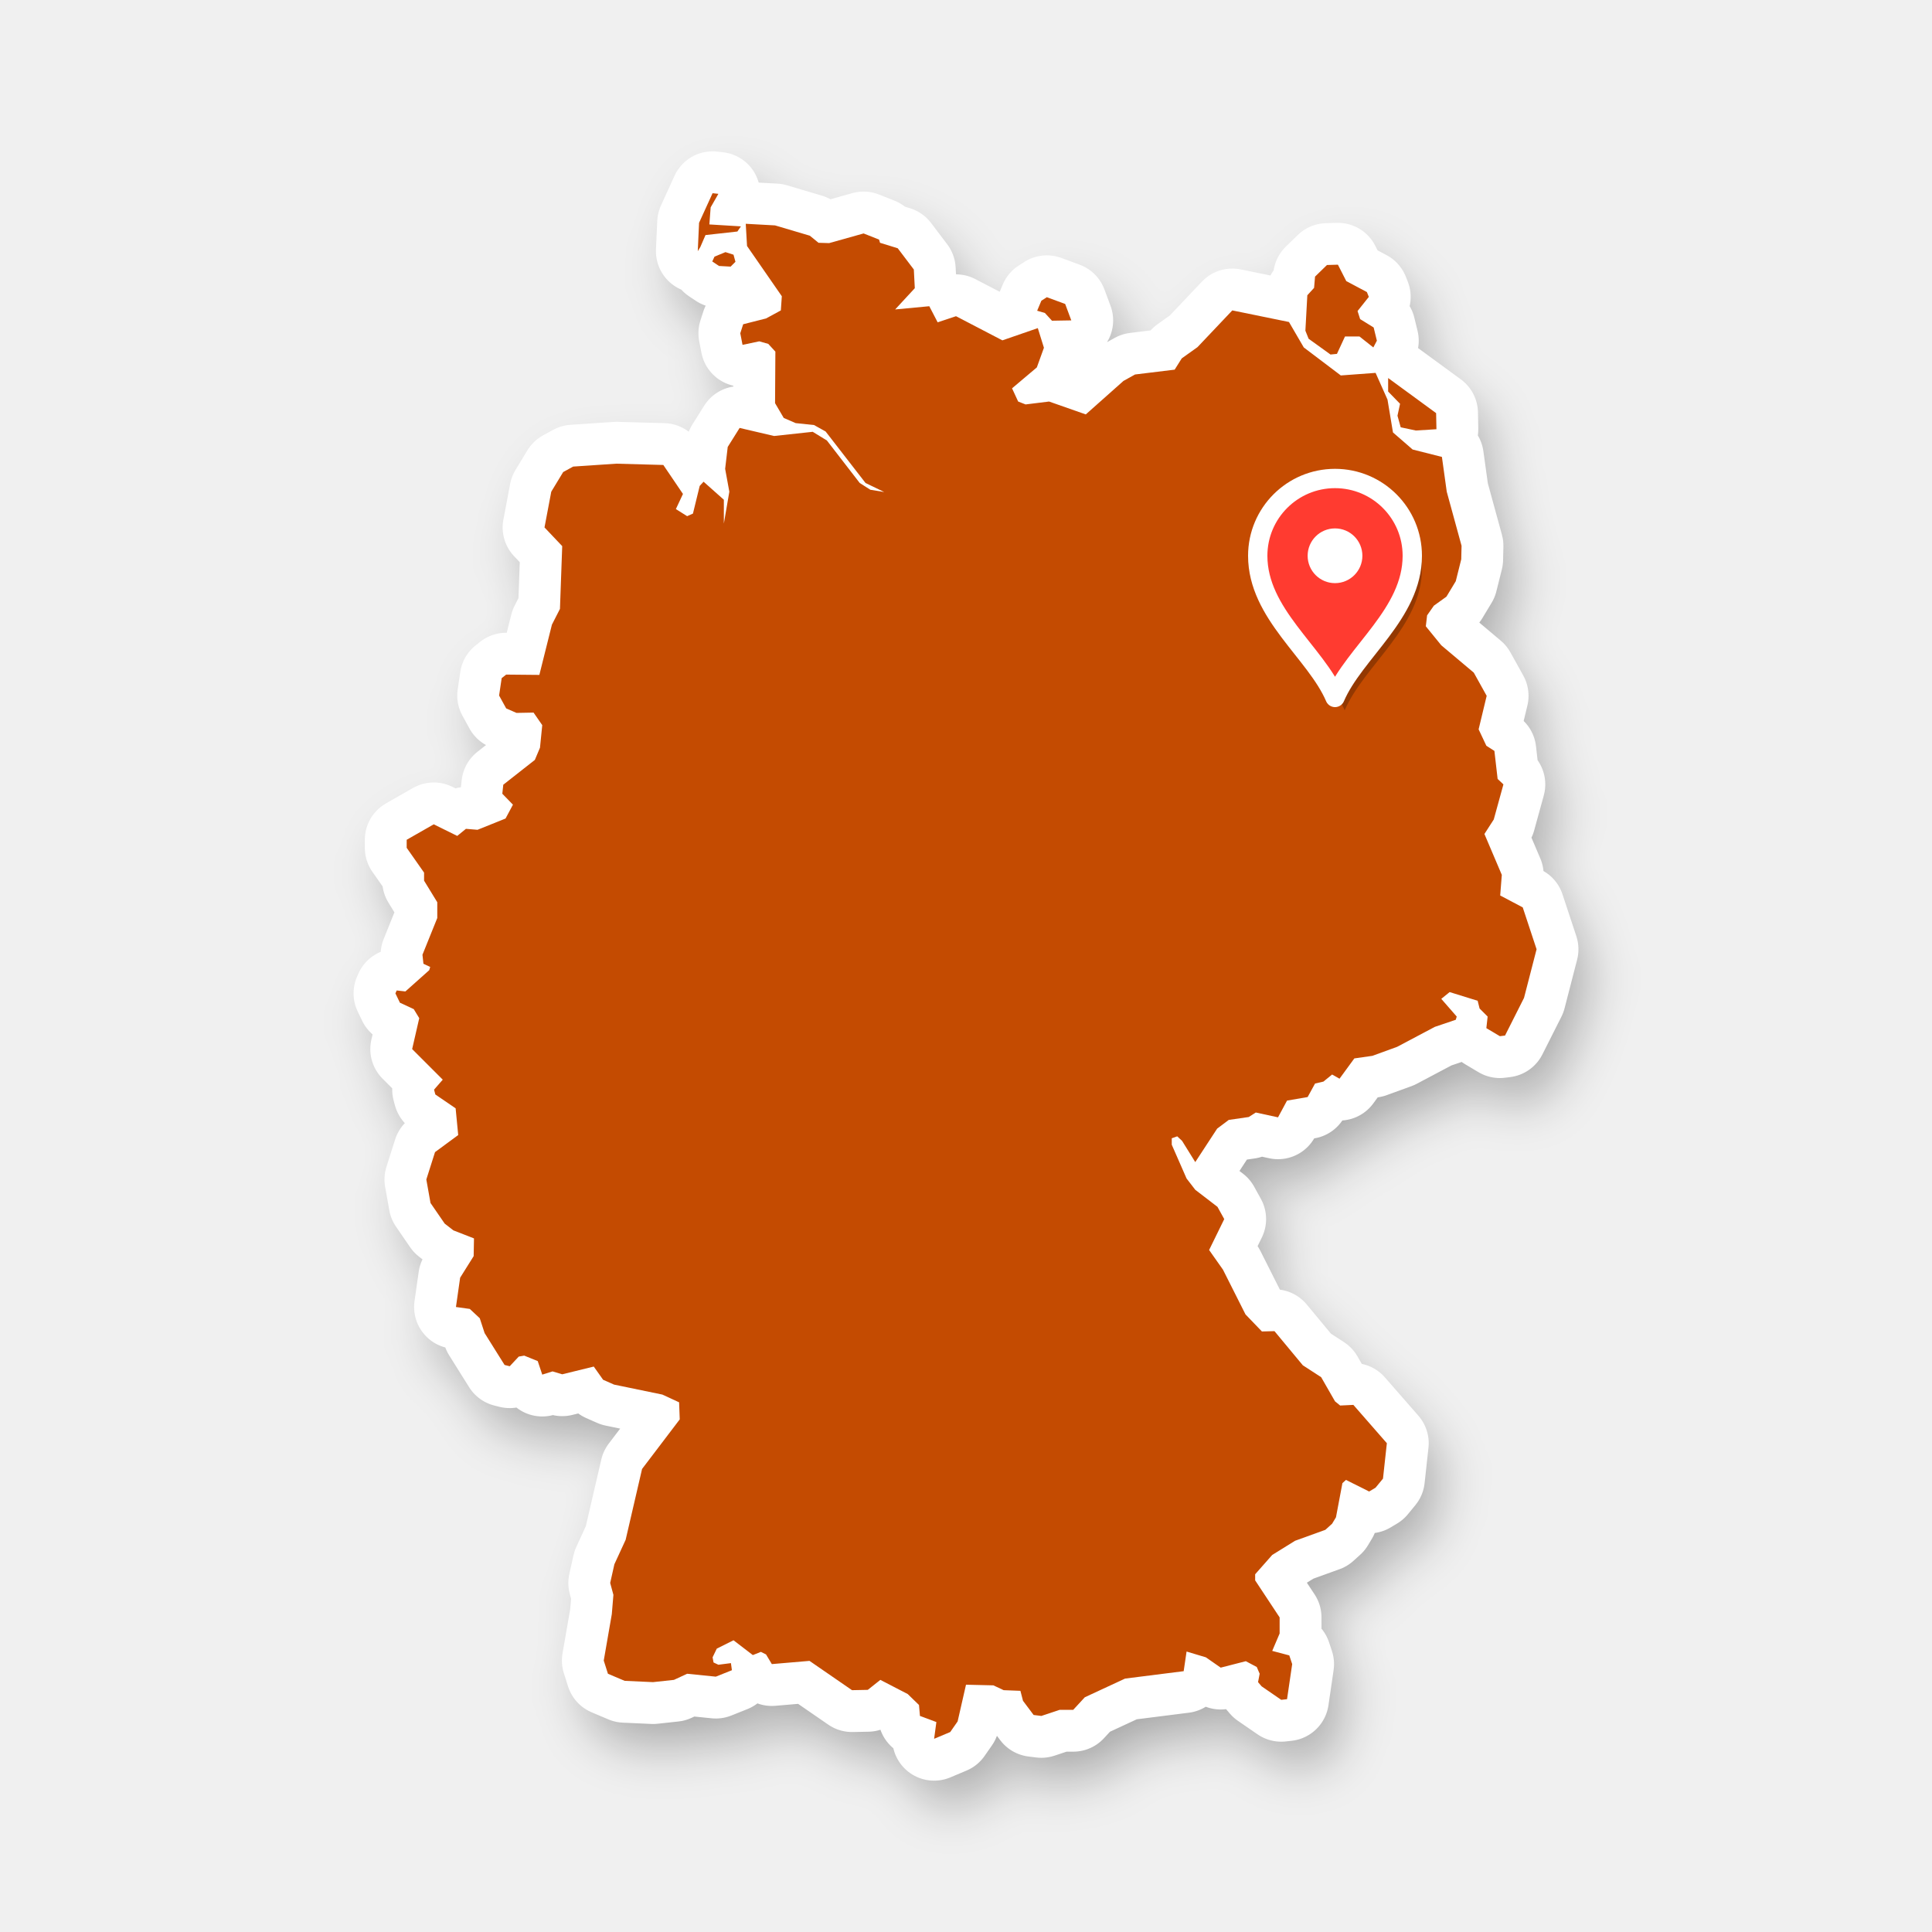
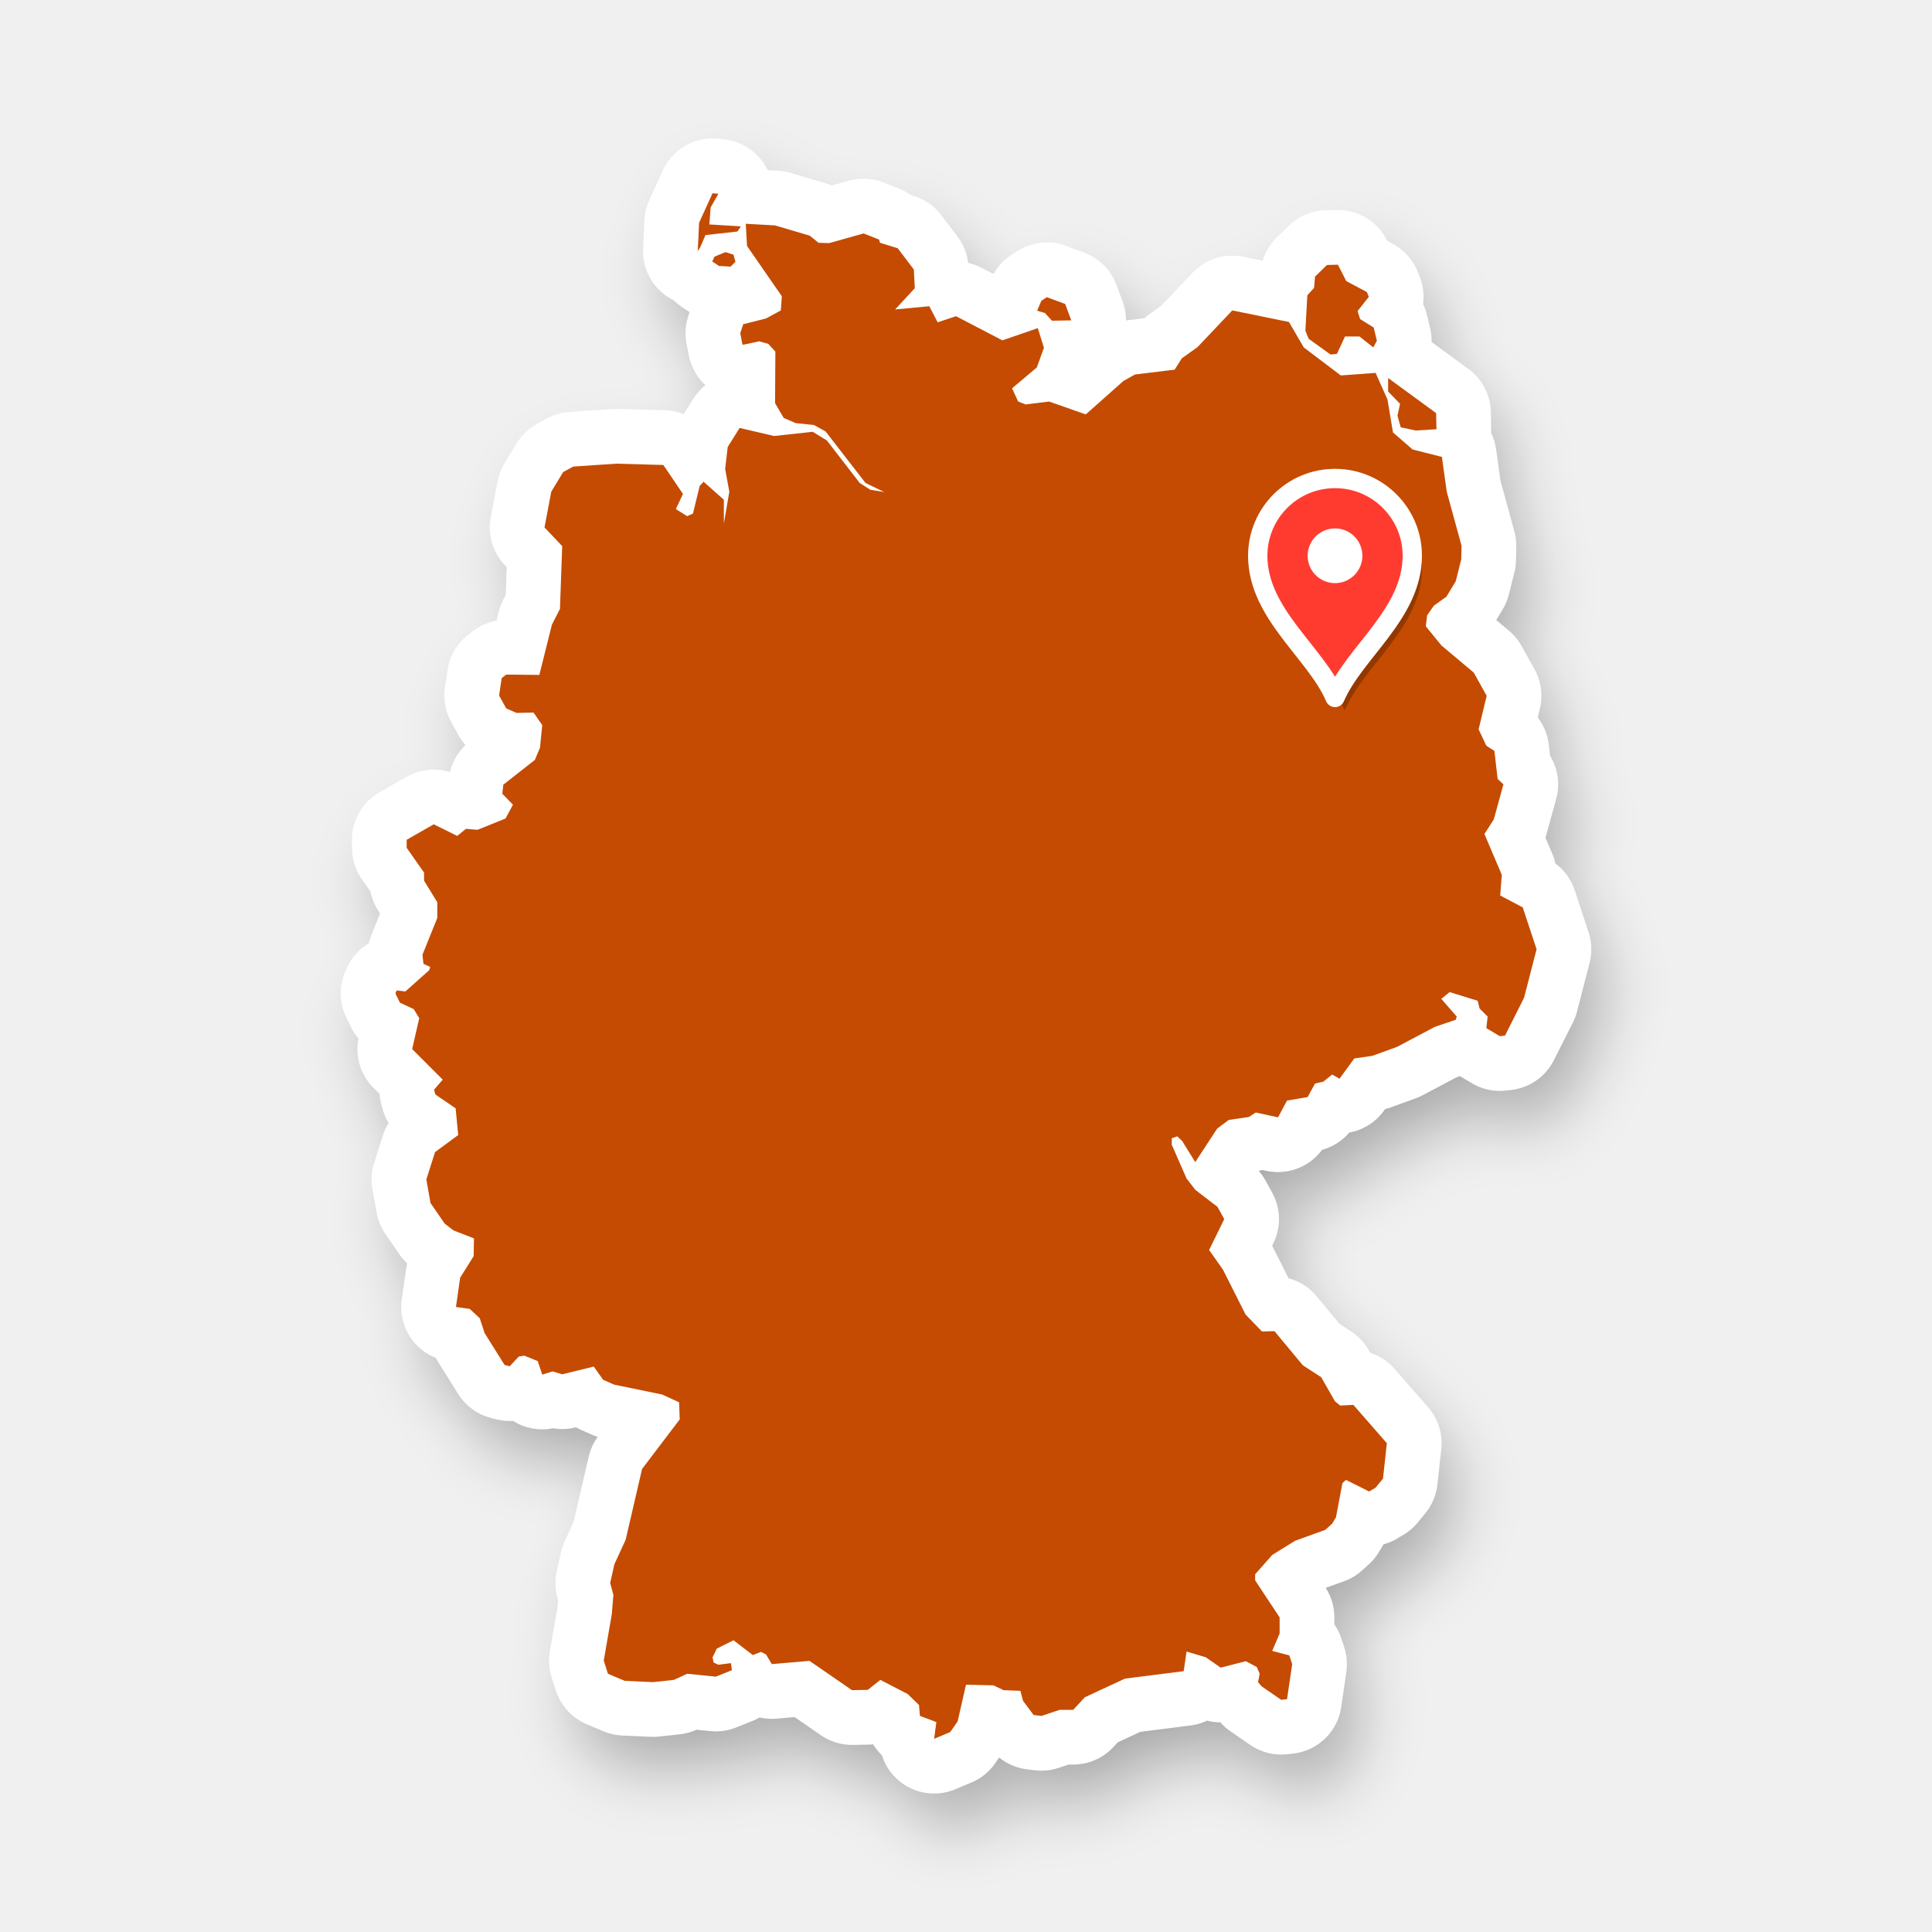
<svg xmlns="http://www.w3.org/2000/svg" width="600" height="600" viewBox="0 0 600 600">
  <defs>
    <filter id="s" x="-20%" y="-20%" width="140%" height="140%">
-       <feGaussianBlur stdDeviation="7" />
+       <feGaussianBlur stdDeviation="9" />
    </filter>
  </defs>
-   <path d="M264.6 524.9L251.4 515.8L239.7 516.8L237.9 513.8L236.3 513.0L233.8 514.0L227.8 509.4L222.6 512.0L221.3 514.7L221.6 516.3L223.1 517.0L227.0 516.5L227.3 518.7L222.3 520.7L213.4 519.8L209.3 521.7L202.8 522.4L194.0 522.0L188.8 519.8L187.5 515.7L190.0 501.3L190.5 495.3L189.5 491.6L190.8 485.8L194.3 478.2L199.4 456.2L211.1 440.8L210.9 435.5L205.7 433.1L190.7 430.0L187.3 428.5L184.4 424.4L174.6 426.8L171.6 425.9L168.4 426.9L167.0 422.7L162.8 421.0L161.1 421.3L158.3 424.3L156.7 423.9L150.5 414.0L149.0 409.4L145.9 406.5L141.6 405.9L142.9 396.8L147.1 390.1L147.2 384.6L140.8 382.1L138.1 380.0L133.7 373.6L132.4 366.3L135.1 357.8L142.3 352.5L141.5 344.2L135.2 339.9L134.8 338.4L137.5 335.3L128.0 325.8L130.2 316.2L128.5 313.4L124.2 311.4L122.8 308.5L123.2 307.6L125.9 307.9L133.3 301.3L133.6 300.3L131.5 299.3L131.2 296.5L135.8 285.1L135.8 280.2L131.7 273.5L131.7 271.0L126.3 263.3L126.3 260.8L134.7 256.0L142.0 259.6L144.7 257.4L148.3 257.7L157.0 254.2L159.3 249.9L156.0 246.5L156.3 243.7L166.1 236.0L167.7 232.2L168.4 225.2L165.7 221.3L160.4 221.4L157.2 220.0L155.0 216.0L155.8 210.6L157.2 209.5L167.5 209.6L171.4 194.0L173.9 189.1L174.6 169.6L169.1 163.8L171.2 152.7L174.9 146.6L178.0 144.9L191.4 144.0L206.0 144.4L212.1 153.4L209.9 158.1L213.4 160.3L215.2 159.5L217.3 150.9L218.5 149.6L224.8 155.2L224.8 162.6L226.5 152.7L225.2 145.6L226.0 138.8L229.7 132.9L240.4 135.4L252.4 134.1L256.8 136.8L267.0 150.0L270.3 152.1L274.6 152.8L268.8 150.0L256.4 134.0L252.8 132.0L247.1 131.4L243.4 129.8L240.7 125.2L240.8 109.2L238.6 106.8L235.8 106.0L230.6 107.1L229.9 103.5L230.8 100.7L237.9 98.9L242.5 96.4L242.8 92.0L232.0 76.4L231.6 69.5L240.7 70.0L251.5 73.2L254.2 75.4L257.5 75.5L268.2 72.5L273.0 74.4L273.3 75.4L278.8 77.1L283.8 83.7L284.1 89.5L278.0 96.1L288.6 95.1L291.2 100.1L296.9 98.2L311.3 105.7L322.3 101.9L324.2 108.0L322.0 114.1L314.3 120.6L316.2 124.7L318.5 125.6L325.8 124.7L337.2 128.7L348.9 118.3L352.5 116.3L364.8 114.8L367.0 111.3L371.9 107.8L382.7 96.4L400.3 100.0L404.9 107.9L416.4 116.6L427.2 115.8L430.9 124.1L432.6 134.3L438.7 139.6L447.8 141.9L449.3 152.7L453.9 169.5L453.8 173.7L452.1 180.5L449.2 185.3L445.3 188.1L443.2 191.1L442.8 194.5L447.6 200.4L457.7 208.9L461.7 216.1L459.2 226.5L461.6 231.6L464.1 233.2L465.1 241.9L466.9 243.6L463.9 254.5L461.0 259.0L466.4 271.7L465.9 278.1L472.9 281.8L477.2 294.8L473.3 309.9L467.4 321.6L465.8 321.8L461.6 319.3L462.0 315.7L459.5 313.2L458.9 310.8L450.2 308.1L447.6 310.2L452.4 315.7L452.1 316.7L445.6 318.9L433.9 325.1L426.2 327.9L420.6 328.7L416.0 335.0L413.7 333.7L411.0 335.9L408.4 336.5L406.1 340.7L399.7 341.8L396.9 347.0L390.0 345.5L387.8 346.9L381.6 347.8L378.0 350.5L371.2 360.9L367.1 354.3L365.6 352.9L363.9 353.5L363.9 355.5L368.5 366.0L371.2 369.5L378.1 374.8L380.2 378.6L375.5 388.2L379.8 394.3L386.8 408.2L391.9 413.5L395.8 413.4L404.6 424.0L410.3 427.7L414.6 435.2L416.2 436.5L420.3 436.3L430.7 448.2L429.5 459.2L427.2 462.0L425.2 463.2L418.0 459.6L416.9 460.6L414.9 471.2L413.7 473.2L411.6 475.1L402.2 478.5L395.1 482.9L389.8 488.9L389.8 490.8L397.4 502.3L397.4 507.3L395.1 512.7L400.4 514.1L401.3 516.8L399.7 527.7L397.9 527.9L391.8 523.7L390.7 522.4L391.2 519.8L390.3 517.7L386.9 515.9L379.1 517.9L374.5 514.7L368.5 512.9L367.6 519.0L349.4 521.3L336.9 527.1L333.3 531.0L329.1 531.0L323.4 532.9L321.0 532.6L317.7 528.2L316.9 525.1L311.7 524.9L308.5 523.4L300.0 523.2L297.4 534.6L295.1 537.9L290.1 540.0L290.8 534.8L285.7 532.9L285.4 529.5L281.9 526.1L273.4 521.7L269.5 524.8L264.6 524.9ZM426.6 101.7L427.6 105.8L426.5 107.9L422.2 104.5L417.7 104.5L415.2 109.9L413.2 110.1L406.4 105.2L405.4 102.7L406.0 91.7L408.1 89.4L408.4 85.9L412.1 82.3L415.5 82.2L418.1 87.3L424.5 90.7L425.1 92.2L421.6 96.6L422.4 99.1L426.6 101.7ZM446.0 128.3L446.1 133.3L439.7 133.7L435.0 132.7L434.0 129.1L434.8 125.4L431.1 121.6L431.1 117.4L446.0 128.3ZM332.7 99.5L326.7 99.6L324.5 97.2L322.1 96.5L323.4 93.4L325.1 92.3L330.8 94.4L332.7 99.5ZM217.5 76.7L216.7 78.0L217.1 69.2L221.3 60.0L223.1 60.2L220.7 64.4L220.3 69.7L230.1 70.3L229.0 71.9L219.1 73.0L217.5 76.7ZM228.4 81.3L226.9 82.8L223.3 82.6L221.2 81.2L221.9 79.7L225.3 78.3L227.8 79.1L228.4 81.3Z" transform="translate(5 9)" fill="#000" fill-opacity=".22" stroke="#000" stroke-opacity=".22" stroke-width="26" stroke-linejoin="round" filter="url(#s)" />
-   <path d="M264.6 524.9L251.4 515.8L239.7 516.8L237.9 513.8L236.3 513.0L233.8 514.0L227.8 509.4L222.6 512.0L221.3 514.7L221.6 516.3L223.1 517.0L227.0 516.5L227.3 518.7L222.3 520.7L213.4 519.8L209.3 521.7L202.8 522.4L194.0 522.0L188.8 519.8L187.5 515.7L190.0 501.3L190.5 495.3L189.5 491.6L190.8 485.8L194.3 478.2L199.4 456.2L211.1 440.8L210.9 435.5L205.7 433.1L190.7 430.0L187.3 428.5L184.4 424.4L174.6 426.8L171.6 425.9L168.4 426.9L167.0 422.7L162.8 421.0L161.1 421.3L158.3 424.3L156.7 423.9L150.5 414.0L149.0 409.4L145.9 406.5L141.6 405.9L142.9 396.8L147.1 390.1L147.2 384.6L140.8 382.1L138.1 380.0L133.7 373.6L132.4 366.3L135.1 357.8L142.3 352.5L141.5 344.2L135.2 339.9L134.8 338.4L137.5 335.3L128.0 325.8L130.2 316.2L128.5 313.4L124.2 311.4L122.8 308.5L123.2 307.6L125.9 307.9L133.3 301.3L133.6 300.3L131.5 299.3L131.2 296.5L135.8 285.1L135.8 280.2L131.7 273.5L131.7 271.0L126.3 263.3L126.3 260.8L134.7 256.0L142.0 259.6L144.7 257.4L148.3 257.7L157.0 254.2L159.3 249.9L156.0 246.5L156.3 243.7L166.1 236.0L167.7 232.2L168.4 225.2L165.7 221.3L160.4 221.4L157.2 220.0L155.0 216.0L155.8 210.6L157.2 209.5L167.5 209.6L171.4 194.0L173.9 189.1L174.6 169.6L169.1 163.8L171.2 152.7L174.9 146.6L178.0 144.9L191.4 144.0L206.0 144.4L212.1 153.4L209.9 158.1L213.4 160.3L215.2 159.5L217.3 150.9L218.5 149.6L224.8 155.2L224.8 162.6L226.5 152.7L225.2 145.6L226.0 138.8L229.7 132.9L240.4 135.4L252.4 134.1L256.8 136.8L267.0 150.0L270.3 152.1L274.6 152.8L268.8 150.0L256.4 134.0L252.8 132.0L247.1 131.4L243.4 129.8L240.7 125.2L240.8 109.2L238.6 106.8L235.8 106.0L230.6 107.1L229.9 103.5L230.8 100.7L237.9 98.9L242.5 96.4L242.8 92.0L232.0 76.4L231.6 69.5L240.7 70.0L251.5 73.2L254.2 75.4L257.5 75.5L268.2 72.5L273.0 74.4L273.3 75.4L278.8 77.1L283.8 83.7L284.1 89.5L278.0 96.1L288.6 95.1L291.2 100.1L296.9 98.2L311.3 105.7L322.3 101.9L324.2 108.0L322.0 114.1L314.3 120.6L316.2 124.7L318.5 125.6L325.8 124.7L337.2 128.7L348.9 118.3L352.5 116.3L364.8 114.8L367.0 111.3L371.9 107.8L382.7 96.4L400.3 100.0L404.9 107.9L416.4 116.6L427.2 115.8L430.9 124.1L432.6 134.3L438.7 139.6L447.8 141.9L449.3 152.7L453.9 169.5L453.8 173.7L452.1 180.5L449.2 185.3L445.3 188.1L443.2 191.1L442.8 194.5L447.6 200.4L457.7 208.9L461.7 216.1L459.2 226.5L461.6 231.6L464.1 233.2L465.1 241.9L466.9 243.6L463.9 254.5L461.0 259.0L466.4 271.7L465.9 278.1L472.9 281.8L477.2 294.8L473.3 309.9L467.4 321.6L465.8 321.8L461.6 319.3L462.0 315.7L459.5 313.2L458.9 310.8L450.2 308.1L447.6 310.2L452.4 315.7L452.1 316.7L445.6 318.9L433.9 325.1L426.2 327.9L420.6 328.7L416.0 335.0L413.7 333.7L411.0 335.9L408.4 336.5L406.1 340.7L399.7 341.8L396.9 347.0L390.0 345.5L387.8 346.9L381.6 347.8L378.0 350.5L371.2 360.9L367.1 354.3L365.6 352.9L363.9 353.5L363.9 355.5L368.5 366.0L371.2 369.5L378.1 374.8L380.2 378.6L375.5 388.2L379.8 394.3L386.8 408.2L391.9 413.5L395.8 413.4L404.6 424.0L410.3 427.7L414.6 435.2L416.2 436.5L420.3 436.3L430.7 448.2L429.5 459.2L427.2 462.0L425.2 463.2L418.0 459.6L416.9 460.6L414.9 471.2L413.7 473.2L411.6 475.1L402.2 478.5L395.1 482.9L389.8 488.9L389.8 490.8L397.4 502.3L397.4 507.3L395.1 512.7L400.4 514.1L401.3 516.8L399.7 527.7L397.9 527.9L391.8 523.7L390.7 522.4L391.2 519.8L390.3 517.7L386.9 515.9L379.1 517.9L374.5 514.7L368.5 512.9L367.6 519.0L349.4 521.3L336.9 527.1L333.3 531.0L329.1 531.0L323.4 532.9L321.0 532.6L317.7 528.2L316.9 525.1L311.7 524.9L308.5 523.4L300.0 523.2L297.4 534.6L295.1 537.9L290.1 540.0L290.8 534.8L285.7 532.9L285.4 529.5L281.9 526.1L273.4 521.7L269.5 524.8L264.6 524.9ZM426.6 101.7L427.6 105.8L426.5 107.9L422.2 104.5L417.7 104.5L415.2 109.9L413.2 110.1L406.4 105.2L405.4 102.7L406.0 91.7L408.1 89.4L408.4 85.9L412.1 82.3L415.5 82.2L418.1 87.3L424.5 90.7L425.1 92.2L421.6 96.6L422.4 99.1L426.6 101.7ZM446.0 128.3L446.1 133.3L439.7 133.7L435.0 132.7L434.0 129.1L434.8 125.4L431.1 121.6L431.1 117.4L446.0 128.3ZM332.7 99.5L326.7 99.6L324.5 97.2L322.1 96.5L323.4 93.4L325.1 92.3L330.8 94.4L332.7 99.5ZM217.5 76.7L216.7 78.0L217.1 69.2L221.3 60.0L223.1 60.2L220.7 64.4L220.3 69.7L230.1 70.3L229.0 71.9L219.1 73.0L217.5 76.7ZM228.4 81.3L226.9 82.8L223.3 82.6L221.2 81.2L221.9 79.7L225.3 78.3L227.8 79.1L228.4 81.3Z" fill="#fff" stroke="#fff" stroke-width="26" stroke-linejoin="round" />
+   <path d="M264.6 524.9L251.4 515.8L239.7 516.8L237.9 513.8L236.3 513.0L233.8 514.0L227.8 509.4L222.6 512.0L221.3 514.7L221.6 516.3L223.1 517.0L227.0 516.5L227.3 518.7L222.3 520.7L213.4 519.8L209.3 521.7L202.8 522.4L194.0 522.0L188.8 519.8L187.5 515.7L190.0 501.3L190.5 495.3L189.5 491.6L190.8 485.8L194.3 478.2L199.4 456.2L211.1 440.8L210.9 435.5L205.7 433.1L190.7 430.0L187.3 428.5L184.4 424.4L174.6 426.8L171.6 425.9L168.4 426.9L167.0 422.7L162.8 421.0L161.1 421.3L158.3 424.3L156.7 423.9L150.5 414.0L149.0 409.4L145.9 406.5L141.6 405.9L142.9 396.8L147.1 390.1L147.2 384.6L140.8 382.1L138.1 380.0L133.7 373.6L132.4 366.3L135.1 357.8L142.3 352.5L141.5 344.2L135.2 339.9L134.8 338.4L137.5 335.3L128.0 325.8L130.2 316.2L128.5 313.4L124.2 311.4L122.8 308.5L123.2 307.6L125.9 307.9L133.3 301.3L133.6 300.3L131.5 299.3L131.2 296.5L135.8 285.1L135.8 280.2L131.7 273.5L131.7 271.0L126.3 263.3L126.3 260.8L134.7 256.0L142.0 259.6L144.7 257.4L148.3 257.7L157.0 254.2L159.3 249.9L156.0 246.5L156.3 243.7L166.1 236.0L167.7 232.2L168.4 225.2L165.7 221.3L160.4 221.4L157.2 220.0L155.0 216.0L155.8 210.6L157.2 209.5L167.5 209.6L171.4 194.0L173.9 189.1L174.6 169.6L169.1 163.8L171.2 152.7L174.9 146.6L178.0 144.9L191.4 144.0L206.0 144.4L212.1 153.4L209.9 158.1L213.4 160.3L215.2 159.5L217.3 150.9L218.5 149.6L224.8 155.2L224.8 162.6L226.5 152.7L225.2 145.6L226.0 138.8L229.7 132.9L240.4 135.4L252.4 134.1L256.8 136.8L267.0 150.0L270.3 152.1L274.6 152.8L268.8 150.0L256.4 134.0L252.8 132.0L247.1 131.4L243.4 129.8L240.7 125.2L240.8 109.2L238.6 106.8L235.8 106.0L230.6 107.1L229.9 103.5L230.8 100.7L237.9 98.9L242.5 96.4L242.8 92.0L232.0 76.4L231.6 69.5L240.7 70.0L251.5 73.2L254.2 75.4L257.5 75.5L268.2 72.5L273.0 74.4L273.3 75.4L278.8 77.1L283.8 83.7L284.1 89.5L278.0 96.1L288.6 95.1L291.2 100.1L296.9 98.2L311.3 105.7L322.3 101.9L324.2 108.0L322.0 114.1L314.3 120.6L316.2 124.7L318.5 125.6L325.8 124.7L337.2 128.7L348.9 118.3L352.5 116.3L364.8 114.8L367.0 111.3L371.9 107.8L382.7 96.4L400.3 100.0L404.9 107.9L416.4 116.6L427.2 115.8L430.9 124.1L432.6 134.3L438.7 139.6L447.8 141.9L449.3 152.7L453.9 169.5L453.8 173.7L452.1 180.5L449.2 185.3L445.3 188.1L443.2 191.1L442.8 194.5L447.6 200.4L457.7 208.9L461.7 216.1L459.2 226.5L461.6 231.6L464.1 233.2L465.1 241.9L466.9 243.6L463.9 254.5L461.0 259.0L466.4 271.7L465.9 278.1L472.9 281.8L477.2 294.8L473.3 309.9L467.4 321.6L465.8 321.8L461.6 319.3L462.0 315.7L459.5 313.2L458.9 310.8L450.2 308.1L447.6 310.2L452.4 315.7L452.1 316.7L445.6 318.9L433.9 325.1L426.2 327.9L420.6 328.7L416.0 335.0L413.7 333.7L411.0 335.9L408.4 336.5L406.1 340.7L399.7 341.8L396.9 347.0L390.0 345.5L387.8 346.9L381.6 347.8L378.0 350.5L371.2 360.9L367.1 354.3L365.6 352.9L363.9 353.5L363.9 355.5L368.5 366.0L371.2 369.5L378.1 374.8L380.2 378.6L375.5 388.2L379.8 394.3L386.8 408.2L391.9 413.5L395.8 413.4L404.6 424.0L410.3 427.7L414.6 435.2L416.2 436.5L420.3 436.3L430.7 448.2L429.5 459.2L427.2 462.0L425.2 463.2L418.0 459.6L416.9 460.6L414.9 471.2L413.7 473.2L411.6 475.1L402.2 478.5L395.1 482.9L389.8 488.9L389.8 490.8L397.4 502.3L397.4 507.3L395.1 512.7L400.4 514.1L401.3 516.8L399.7 527.7L397.9 527.9L391.8 523.7L390.7 522.4L391.2 519.8L390.3 517.7L386.9 515.9L379.1 517.9L374.5 514.7L368.5 512.9L367.6 519.0L349.4 521.3L336.9 527.1L333.3 531.0L329.1 531.0L323.4 532.9L321.0 532.6L317.7 528.2L316.9 525.1L311.7 524.9L308.5 523.4L300.0 523.2L297.4 534.6L295.1 537.9L290.1 540.0L290.8 534.8L285.7 532.9L285.4 529.5L281.9 526.1L273.4 521.7L269.5 524.8L264.6 524.9ZM426.6 101.7L427.6 105.8L426.5 107.9L422.2 104.5L417.7 104.5L415.2 109.9L413.2 110.1L406.4 105.2L405.4 102.7L406.0 91.7L408.1 89.4L408.4 85.9L412.1 82.3L415.5 82.2L418.1 87.3L424.5 90.7L425.1 92.2L421.6 96.6L422.4 99.1L426.6 101.7ZM446.0 128.3L446.1 133.3L439.7 133.7L435.0 132.7L434.0 129.1L434.8 125.4L431.1 121.6L431.1 117.4L446.0 128.3ZM332.7 99.5L326.7 99.6L324.5 97.2L322.1 96.5L323.4 93.4L325.1 92.3L330.8 94.4L332.7 99.5ZM217.5 76.7L216.7 78.0L217.1 69.2L221.3 60.0L223.1 60.2L220.7 64.4L220.3 69.7L230.1 70.3L229.0 71.9L219.1 73.0L217.5 76.7ZM228.4 81.3L226.9 82.8L223.3 82.6L221.2 81.2L221.9 79.7L225.3 78.3L227.8 79.1L228.4 81.3Z" transform="translate(6 12)" fill="#000" fill-opacity=".22" stroke="#000" stroke-opacity=".22" stroke-width="34" stroke-linejoin="round" filter="url(#s)" />
+   <path d="M264.6 524.9L251.4 515.8L239.7 516.8L237.9 513.8L236.3 513.0L233.8 514.0L227.8 509.4L222.6 512.0L221.3 514.7L221.6 516.3L223.1 517.0L227.0 516.5L227.3 518.7L222.3 520.7L213.4 519.8L209.3 521.7L202.8 522.4L194.0 522.0L188.8 519.8L187.5 515.7L190.0 501.3L190.5 495.3L189.5 491.6L190.8 485.8L194.3 478.2L199.4 456.2L211.1 440.8L210.9 435.5L205.7 433.1L190.7 430.0L187.3 428.5L184.4 424.4L174.6 426.8L171.6 425.9L168.4 426.9L167.0 422.7L162.8 421.0L161.1 421.3L158.3 424.3L156.7 423.9L150.5 414.0L149.0 409.4L145.9 406.5L141.6 405.9L142.9 396.8L147.1 390.1L147.2 384.6L140.8 382.1L138.1 380.0L133.7 373.6L132.4 366.3L135.1 357.8L142.3 352.5L141.5 344.2L135.2 339.9L134.8 338.4L137.5 335.3L128.0 325.8L130.2 316.2L128.5 313.4L124.2 311.4L122.8 308.5L123.2 307.6L125.9 307.9L133.3 301.3L133.6 300.3L131.5 299.3L131.2 296.5L135.8 285.1L135.8 280.2L131.7 273.5L131.7 271.0L126.3 263.3L126.3 260.8L134.7 256.0L142.0 259.6L144.7 257.4L148.3 257.7L157.0 254.2L159.3 249.9L156.0 246.5L156.3 243.7L166.1 236.0L167.7 232.2L168.4 225.2L165.7 221.3L160.4 221.4L157.2 220.0L155.0 216.0L155.8 210.6L157.2 209.5L167.5 209.6L171.4 194.0L173.9 189.1L174.6 169.6L169.1 163.8L171.2 152.7L174.9 146.6L178.0 144.9L191.4 144.0L206.0 144.4L212.1 153.4L209.9 158.1L213.4 160.3L215.2 159.5L217.3 150.9L218.5 149.6L224.8 155.2L224.8 162.6L226.5 152.7L225.2 145.6L226.0 138.8L229.7 132.9L240.4 135.4L252.4 134.1L256.8 136.8L267.0 150.0L270.3 152.1L274.6 152.8L268.8 150.0L256.4 134.0L252.8 132.0L247.1 131.4L243.4 129.8L240.7 125.2L240.8 109.2L238.6 106.8L235.8 106.0L230.6 107.1L229.9 103.5L230.8 100.7L237.9 98.9L242.5 96.4L242.8 92.0L232.0 76.4L231.6 69.5L240.7 70.0L251.5 73.2L254.2 75.4L257.5 75.5L268.2 72.5L273.0 74.4L273.3 75.4L278.8 77.1L283.8 83.7L284.1 89.5L278.0 96.1L288.6 95.1L291.2 100.1L296.9 98.2L311.3 105.7L322.3 101.9L324.2 108.0L322.0 114.1L314.3 120.6L316.2 124.7L318.5 125.6L325.8 124.7L337.2 128.7L348.9 118.3L352.5 116.3L364.8 114.8L367.0 111.3L371.9 107.8L382.7 96.4L400.3 100.0L404.9 107.9L416.4 116.6L427.2 115.8L430.9 124.1L432.6 134.3L438.7 139.6L447.8 141.9L449.3 152.7L453.9 169.5L453.8 173.7L452.1 180.5L449.2 185.3L445.3 188.1L443.2 191.1L442.8 194.5L447.6 200.4L457.7 208.9L461.7 216.1L459.2 226.5L461.6 231.6L464.1 233.2L465.1 241.9L466.9 243.6L463.9 254.5L461.0 259.0L466.4 271.7L465.9 278.1L472.9 281.8L477.2 294.8L473.3 309.9L467.4 321.6L465.8 321.8L461.6 319.3L462.0 315.7L459.5 313.2L458.9 310.8L450.2 308.1L447.6 310.2L452.4 315.7L452.1 316.7L445.6 318.9L433.9 325.1L426.2 327.9L420.6 328.7L416.0 335.0L413.7 333.7L411.0 335.9L408.4 336.5L406.1 340.7L399.7 341.8L396.9 347.0L390.0 345.5L387.8 346.9L381.6 347.8L378.0 350.5L371.2 360.9L367.1 354.3L365.6 352.9L363.9 353.5L363.9 355.5L368.5 366.0L371.2 369.5L378.1 374.8L380.2 378.6L375.5 388.2L379.8 394.3L386.8 408.2L391.9 413.5L395.8 413.4L404.6 424.0L410.3 427.7L414.6 435.2L416.2 436.5L420.3 436.3L430.7 448.2L429.5 459.2L427.2 462.0L425.2 463.2L418.0 459.6L416.9 460.6L414.9 471.2L413.7 473.2L411.6 475.1L402.2 478.5L395.1 482.9L389.8 488.9L389.8 490.8L397.4 502.3L397.4 507.3L395.1 512.7L400.4 514.1L401.3 516.8L399.7 527.7L397.9 527.9L391.8 523.7L390.7 522.4L391.2 519.8L390.3 517.7L386.9 515.9L379.1 517.9L374.5 514.7L368.5 512.9L367.6 519.0L349.4 521.3L336.9 527.1L333.3 531.0L329.1 531.0L323.4 532.9L321.0 532.6L317.7 528.2L316.9 525.1L311.7 524.9L308.5 523.4L300.0 523.2L297.4 534.6L295.1 537.9L290.1 540.0L290.8 534.8L285.7 532.9L285.4 529.5L281.9 526.1L273.4 521.7L269.5 524.8L264.6 524.9ZM426.6 101.7L427.6 105.8L426.5 107.9L422.2 104.5L417.7 104.5L415.2 109.9L413.2 110.1L406.4 105.2L405.4 102.7L406.0 91.7L408.1 89.4L408.4 85.9L412.1 82.3L415.5 82.2L418.1 87.3L424.5 90.7L425.1 92.2L421.6 96.6L422.4 99.1L426.6 101.7ZM446.0 128.3L446.1 133.3L439.7 133.7L435.0 132.7L434.0 129.1L434.8 125.4L431.1 121.6L431.1 117.4L446.0 128.3ZM332.7 99.5L326.7 99.6L324.5 97.2L322.1 96.5L323.4 93.4L325.1 92.3L330.8 94.4L332.7 99.5ZM217.5 76.7L216.7 78.0L217.1 69.2L221.3 60.0L223.1 60.2L220.7 64.4L220.3 69.7L230.1 70.3L229.0 71.9L219.1 73.0L217.5 76.7ZM228.4 81.3L226.9 82.8L223.3 82.6L221.2 81.2L221.9 79.7L225.3 78.3L227.8 79.1L228.4 81.3Z" fill="#fff" stroke="#fff" stroke-width="34" stroke-linejoin="round" />
  <path d="M264.6 524.9L251.4 515.8L239.7 516.8L237.9 513.8L236.3 513.0L233.8 514.0L227.8 509.4L222.6 512.0L221.3 514.7L221.6 516.3L223.1 517.0L227.0 516.5L227.3 518.7L222.3 520.7L213.4 519.8L209.3 521.7L202.8 522.4L194.0 522.0L188.8 519.8L187.5 515.7L190.0 501.3L190.5 495.3L189.5 491.6L190.8 485.8L194.3 478.2L199.4 456.2L211.1 440.8L210.9 435.5L205.7 433.1L190.7 430.0L187.3 428.5L184.4 424.4L174.6 426.8L171.6 425.9L168.4 426.9L167.0 422.7L162.8 421.0L161.1 421.3L158.3 424.3L156.7 423.9L150.5 414.0L149.0 409.4L145.9 406.5L141.6 405.9L142.9 396.8L147.1 390.1L147.2 384.6L140.8 382.1L138.1 380.0L133.7 373.6L132.4 366.3L135.1 357.8L142.3 352.5L141.5 344.2L135.2 339.9L134.8 338.4L137.5 335.3L128.0 325.8L130.2 316.2L128.5 313.4L124.2 311.4L122.8 308.5L123.2 307.6L125.9 307.9L133.3 301.3L133.6 300.3L131.5 299.3L131.2 296.5L135.8 285.1L135.8 280.2L131.7 273.5L131.7 271.0L126.3 263.3L126.3 260.8L134.7 256.0L142.0 259.6L144.7 257.4L148.3 257.7L157.0 254.2L159.3 249.9L156.0 246.5L156.3 243.7L166.1 236.0L167.7 232.2L168.4 225.2L165.7 221.3L160.4 221.4L157.2 220.0L155.0 216.0L155.8 210.6L157.2 209.5L167.5 209.6L171.4 194.0L173.9 189.1L174.6 169.6L169.1 163.8L171.2 152.7L174.9 146.6L178.0 144.9L191.4 144.0L206.0 144.4L212.1 153.4L209.9 158.1L213.4 160.3L215.2 159.5L217.3 150.9L218.5 149.6L224.8 155.2L224.8 162.6L226.5 152.7L225.2 145.6L226.0 138.8L229.7 132.9L240.4 135.4L252.4 134.1L256.8 136.8L267.0 150.0L270.3 152.1L274.6 152.8L268.8 150.0L256.4 134.0L252.8 132.0L247.1 131.4L243.4 129.8L240.7 125.2L240.8 109.2L238.6 106.8L235.8 106.0L230.6 107.1L229.9 103.5L230.8 100.7L237.9 98.9L242.5 96.4L242.8 92.0L232.0 76.4L231.6 69.5L240.7 70.0L251.5 73.2L254.2 75.4L257.5 75.5L268.2 72.5L273.0 74.4L273.3 75.4L278.8 77.1L283.8 83.7L284.1 89.5L278.0 96.1L288.6 95.1L291.2 100.1L296.9 98.2L311.3 105.7L322.3 101.9L324.2 108.0L322.0 114.1L314.3 120.6L316.2 124.7L318.5 125.6L325.8 124.7L337.2 128.7L348.9 118.3L352.5 116.3L364.8 114.8L367.0 111.3L371.9 107.8L382.7 96.4L400.3 100.0L404.9 107.9L416.4 116.6L427.2 115.8L430.9 124.1L432.6 134.3L438.7 139.6L447.8 141.9L449.3 152.7L453.9 169.5L453.8 173.7L452.1 180.5L449.2 185.3L445.3 188.1L443.2 191.1L442.8 194.5L447.6 200.4L457.7 208.9L461.7 216.1L459.2 226.5L461.6 231.6L464.1 233.2L465.1 241.9L466.9 243.6L463.9 254.5L461.0 259.0L466.4 271.7L465.9 278.1L472.9 281.8L477.2 294.8L473.3 309.9L467.4 321.6L465.8 321.8L461.6 319.3L462.0 315.7L459.5 313.2L458.9 310.8L450.2 308.1L447.6 310.2L452.4 315.7L452.1 316.7L445.6 318.9L433.9 325.1L426.2 327.9L420.6 328.7L416.0 335.0L413.7 333.7L411.0 335.9L408.4 336.5L406.1 340.7L399.7 341.8L396.9 347.0L390.0 345.5L387.8 346.9L381.6 347.8L378.0 350.5L371.2 360.9L367.1 354.3L365.6 352.9L363.9 353.5L363.9 355.5L368.5 366.0L371.2 369.5L378.1 374.8L380.2 378.6L375.5 388.2L379.8 394.3L386.8 408.2L391.9 413.5L395.8 413.4L404.6 424.0L410.3 427.7L414.6 435.2L416.2 436.5L420.3 436.3L430.7 448.2L429.5 459.2L427.2 462.0L425.2 463.2L418.0 459.6L416.9 460.6L414.9 471.2L413.7 473.2L411.6 475.1L402.2 478.5L395.1 482.9L389.8 488.9L389.8 490.8L397.4 502.3L397.4 507.3L395.1 512.7L400.4 514.1L401.3 516.8L399.7 527.7L397.9 527.9L391.8 523.7L390.7 522.4L391.2 519.8L390.3 517.7L386.9 515.9L379.1 517.9L374.5 514.7L368.5 512.9L367.6 519.0L349.4 521.3L336.9 527.1L333.3 531.0L329.1 531.0L323.4 532.9L321.0 532.6L317.7 528.2L316.9 525.1L311.7 524.9L308.5 523.4L300.0 523.2L297.4 534.6L295.1 537.9L290.1 540.0L290.8 534.8L285.7 532.9L285.4 529.5L281.9 526.1L273.4 521.7L269.5 524.8L264.6 524.9ZM426.6 101.7L427.6 105.8L426.5 107.9L422.2 104.5L417.7 104.5L415.2 109.9L413.2 110.1L406.4 105.2L405.4 102.7L406.0 91.7L408.1 89.4L408.4 85.9L412.1 82.3L415.5 82.2L418.1 87.3L424.5 90.7L425.1 92.2L421.6 96.6L422.4 99.1L426.6 101.7ZM446.0 128.3L446.1 133.3L439.7 133.7L435.0 132.7L434.0 129.1L434.8 125.4L431.1 121.6L431.1 117.4L446.0 128.3ZM332.7 99.5L326.7 99.6L324.5 97.2L322.1 96.5L323.4 93.4L325.1 92.3L330.8 94.4L332.7 99.5ZM217.5 76.7L216.7 78.0L217.1 69.2L221.3 60.0L223.1 60.2L220.7 64.4L220.3 69.7L230.1 70.3L229.0 71.9L219.1 73.0L217.5 76.7ZM228.4 81.3L226.9 82.8L223.3 82.6L221.2 81.2L221.9 79.7L225.3 78.3L227.8 79.1L228.4 81.3Z" fill="#c44b01" />
  <g transform="translate(414.6 216.6)">
    <path d="M0 0C-6-14-24-26-24-44A24 24 0 0 1 24-44C24-26 6-14 0 0Z" fill="#000" fill-opacity=".25" transform="translate(3 4)" />
    <path d="M0 0C-6-14-24-26-24-44A24 24 0 0 1 24-44C24-26 6-14 0 0Z" fill="#ff3b30" stroke="#fff" stroke-width="6" stroke-linejoin="round" />
    <circle cy="-44" r="8.5" fill="#fff" />
  </g>
</svg>
